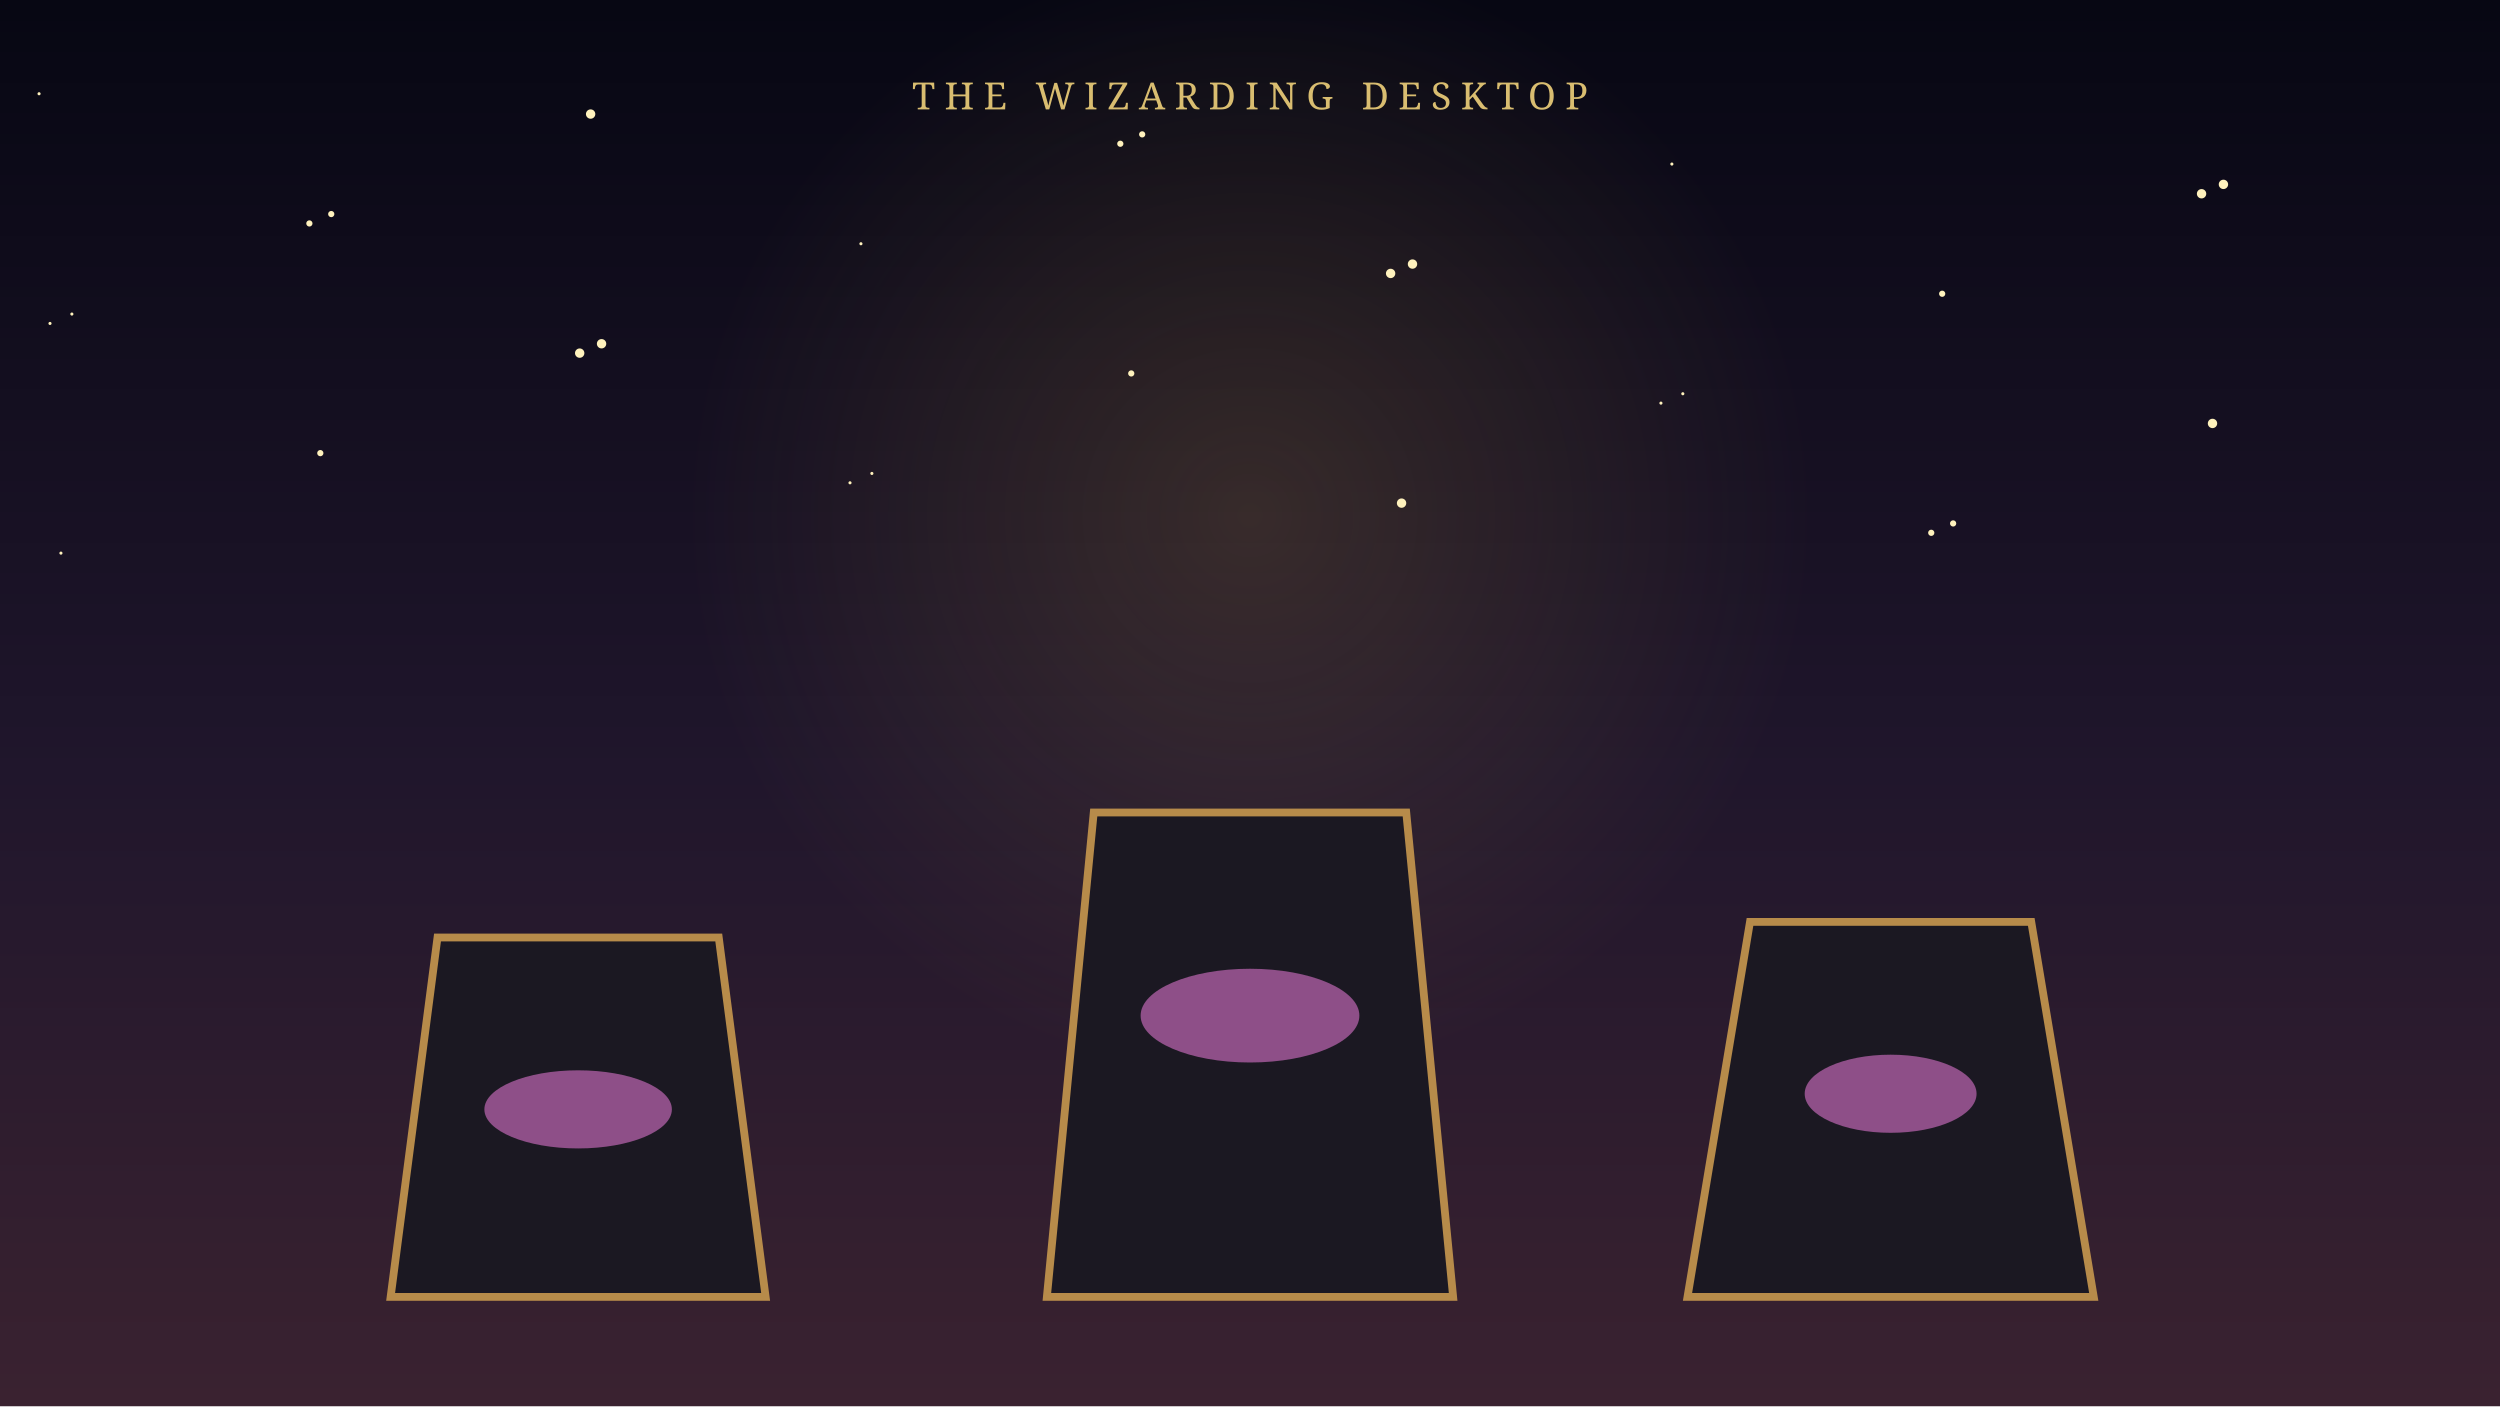
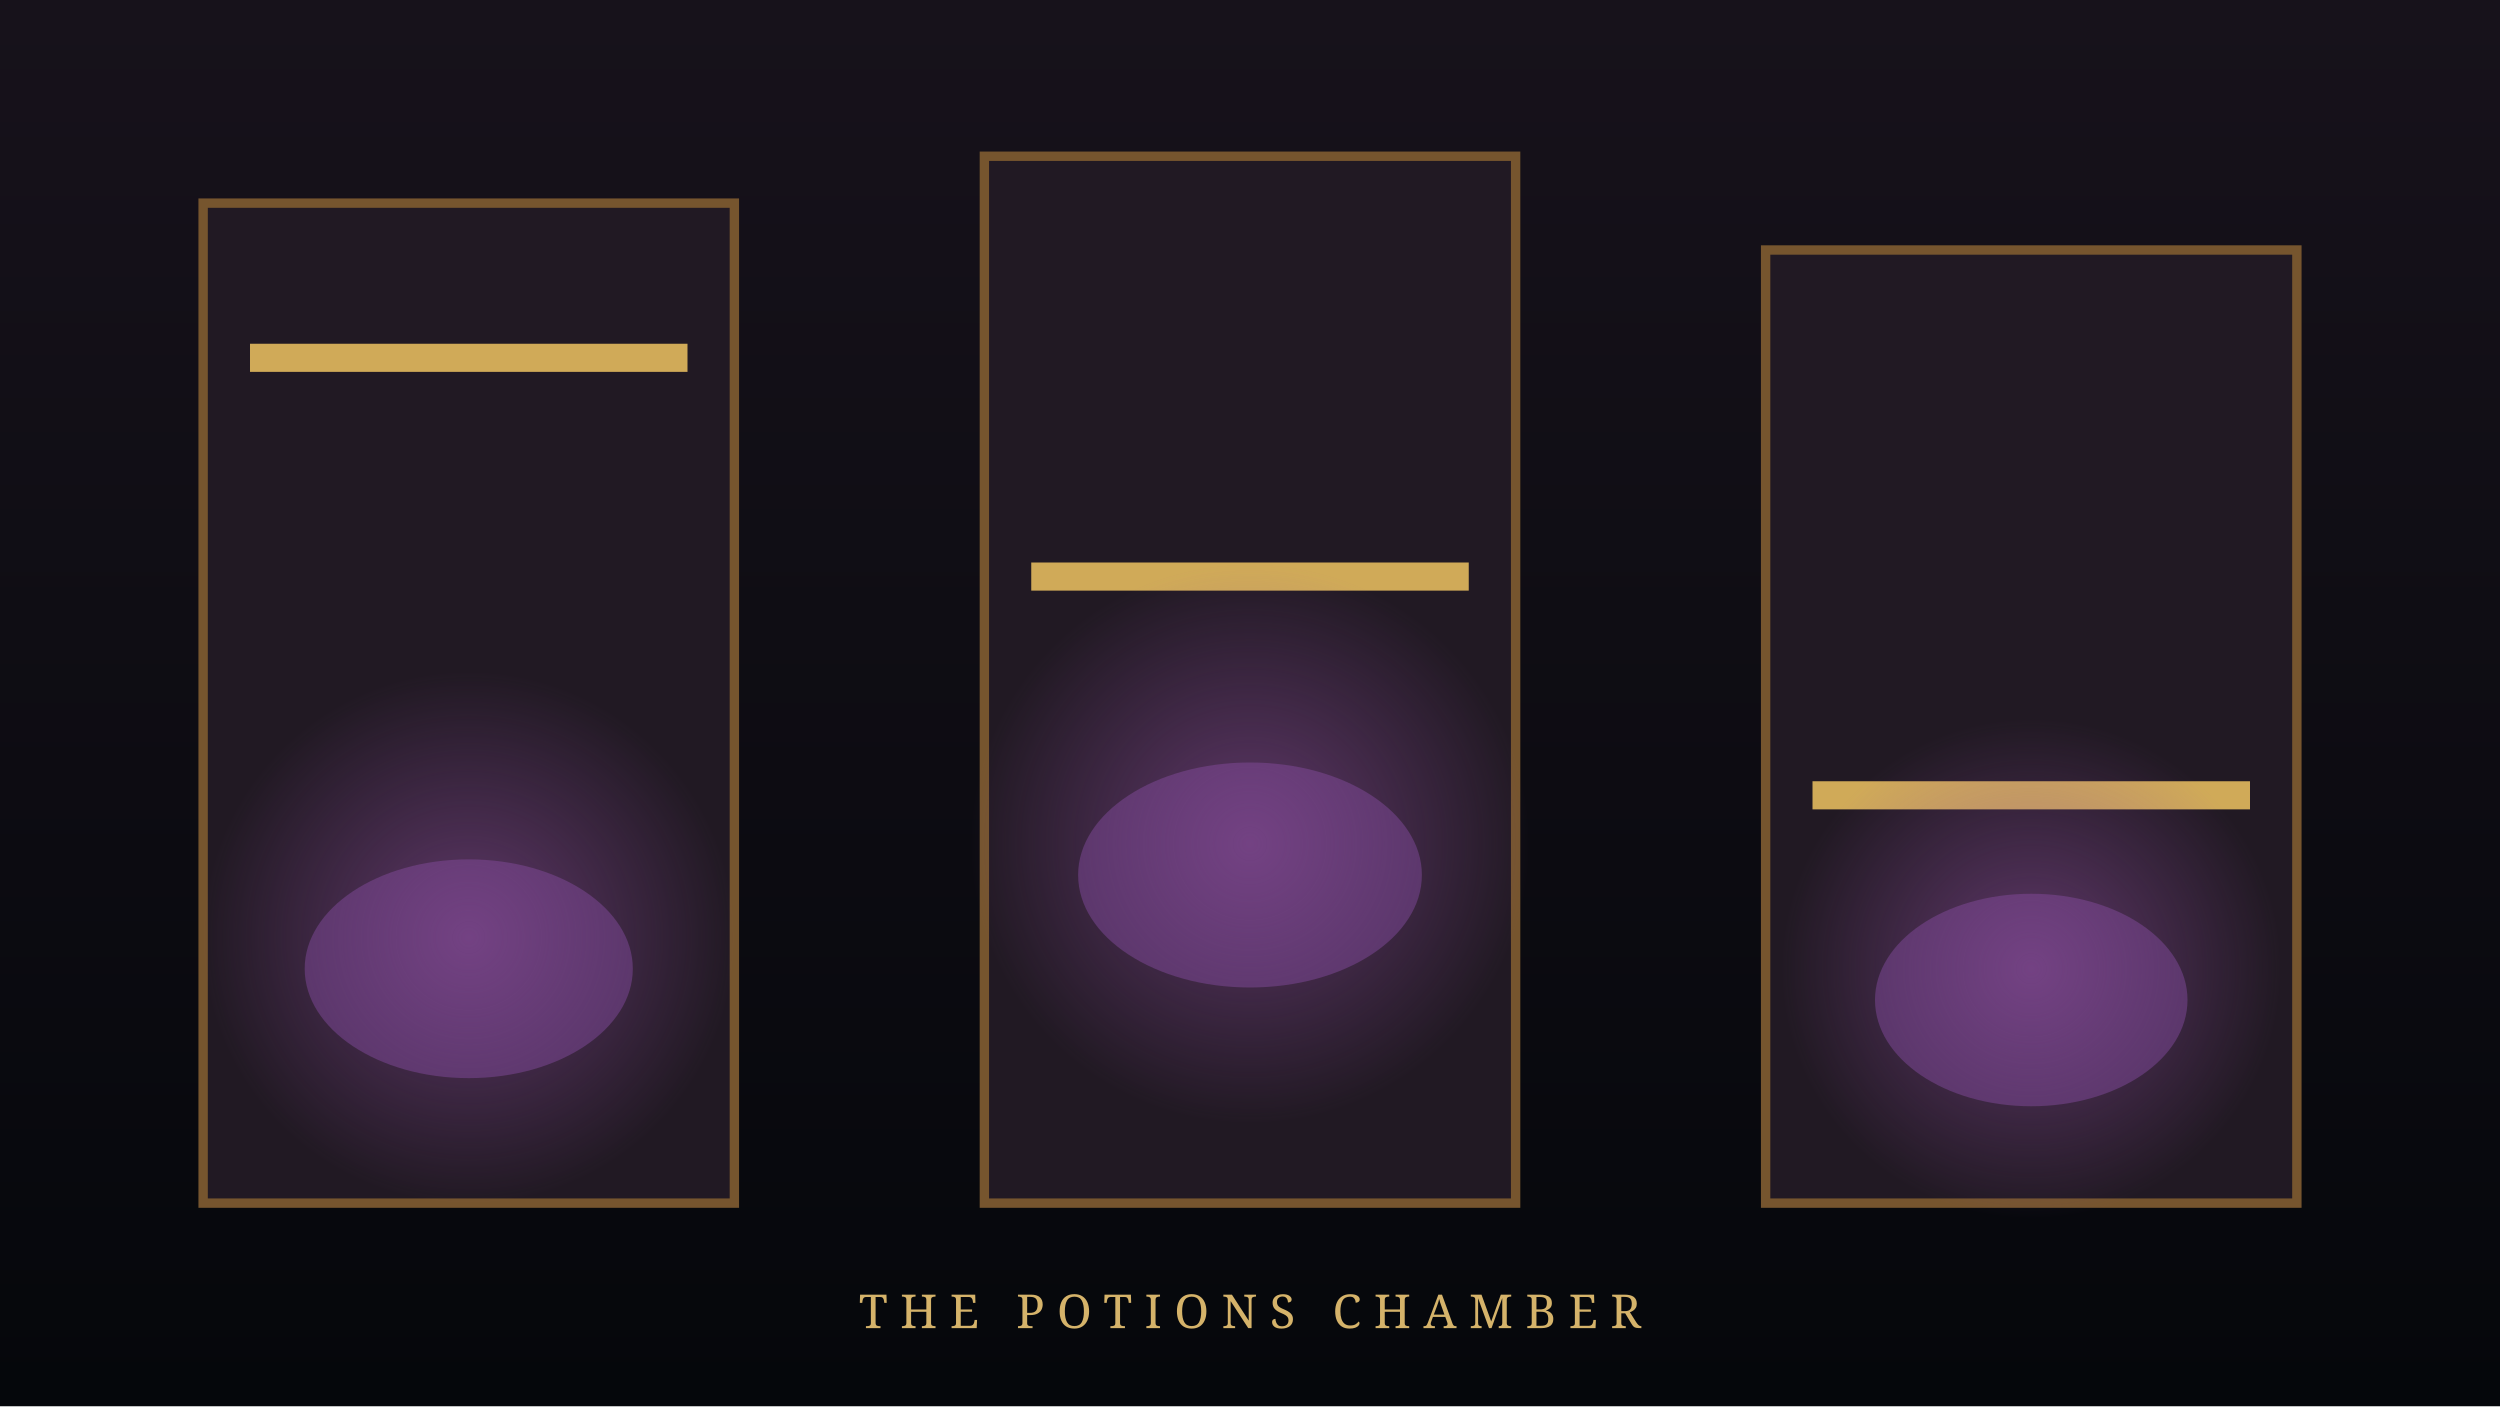
<svg xmlns="http://www.w3.org/2000/svg" viewBox="0 0 1600 900">
  <defs>
-     <linearGradient id="sky" x1="0" y1="0" x2="0" y2="1">
-       <stop stop-color="#070713" />
-       <stop offset=".55" stop-color="#20162c" />
-       <stop offset="1" stop-color="#3a2230" />
+     <linearGradient id="bg" x2="0" y2="1">
+       <stop stop-color="#17121b" />
+       <stop offset="1" stop-color="#05070b" />
    </linearGradient>
-     <radialGradient id="mist">
-       <stop stop-color="#c9a24b" stop-opacity=".18" />
-       <stop offset="1" stop-color="#c9a24b" stop-opacity="0" />
+     <radialGradient id="p">
+       <stop stop-color="#8b4d9b" stop-opacity=".6" />
+       <stop offset="1" stop-color="#8b4d9b" stop-opacity="0" />
    </radialGradient>
  </defs>
-   <rect width="1600" height="900" fill="url(#sky)" />
-   <circle cx="800" cy="330" r="360" fill="url(#mist)" />
-   <g fill="#fff2bd">
-     <circle cx="25" cy="60" r="1" />
-     <circle cx="198" cy="143" r="2" />
-     <circle cx="371" cy="226" r="3" />
-     <circle cx="544" cy="309" r="1" />
-     <circle cx="717" cy="92" r="2" />
-     <circle cx="890" cy="175" r="3" />
-     <circle cx="1063" cy="258" r="1" />
-     <circle cx="1236" cy="341" r="2" />
-     <circle cx="1409" cy="124" r="3" />
-     <circle cx="32" cy="207" r="1" />
-     <circle cx="205" cy="290" r="2" />
-     <circle cx="378" cy="73" r="3" />
-     <circle cx="551" cy="156" r="1" />
-     <circle cx="724" cy="239" r="2" />
-     <circle cx="897" cy="322" r="3" />
-     <circle cx="1070" cy="105" r="1" />
-     <circle cx="1243" cy="188" r="2" />
-     <circle cx="1416" cy="271" r="3" />
-     <circle cx="39" cy="354" r="1" />
-     <circle cx="212" cy="137" r="2" />
-     <circle cx="385" cy="220" r="3" />
-     <circle cx="558" cy="303" r="1" />
-     <circle cx="731" cy="86" r="2" />
-     <circle cx="904" cy="169" r="3" />
-     <circle cx="1077" cy="252" r="1" />
-     <circle cx="1250" cy="335" r="2" />
-     <circle cx="1423" cy="118" r="3" />
-     <circle cx="46" cy="201" r="1" />
+   <rect width="1600" height="900" fill="url(#bg)" />
+   <g stroke="#76552e" stroke-width="6" fill="#211923">
+     <rect x="130" y="130" width="340" height="640" />
+     <rect x="630" y="100" width="340" height="670" />
+     <rect x="1130" y="160" width="340" height="610" />
  </g>
-   <g stroke="#b78b4a" stroke-width="5" fill="#1b1822">
-     <path d="M280 600h180l30 230H250Z" />
-     <path d="M700 520h200l30 310H670Z" />
-     <path d="M1120 590h180l40 240h-260Z" />
+   <g fill="#d0aa58">
+     <rect x="160" y="220" width="280" height="18" />
+     <rect x="660" y="360" width="280" height="18" />
+     <rect x="1160" y="500" width="280" height="18" />
  </g>
-   <g fill="#8e4f88">
-     <ellipse cx="370" cy="710" rx="60" ry="25" />
-     <ellipse cx="800" cy="650" rx="70" ry="30" />
-     <ellipse cx="1210" cy="700" rx="55" ry="25" />
+   <g fill="#4f315f">
+     <ellipse cx="300" cy="620" rx="105" ry="70" />
+     <ellipse cx="800" cy="560" rx="110" ry="72" />
+     <ellipse cx="1300" cy="640" rx="100" ry="68" />
  </g>
-   <text x="800" y="70" text-anchor="middle" fill="#d9bd70" font-size="24" font-family="Georgia,serif" letter-spacing="6">THE WIZARDING DESKTOP</text>
+   <g fill="url(#p)">
+     <circle cx="300" cy="600" r="170" />
+     <circle cx="800" cy="540" r="180" />
+     <circle cx="1300" cy="620" r="160" />
+   </g>
+   <text x="800" y="850" text-anchor="middle" fill="#d5b36a" font-size="30" font-family="Cinzel,serif" letter-spacing="8">THE POTIONS CHAMBER</text>
</svg>
